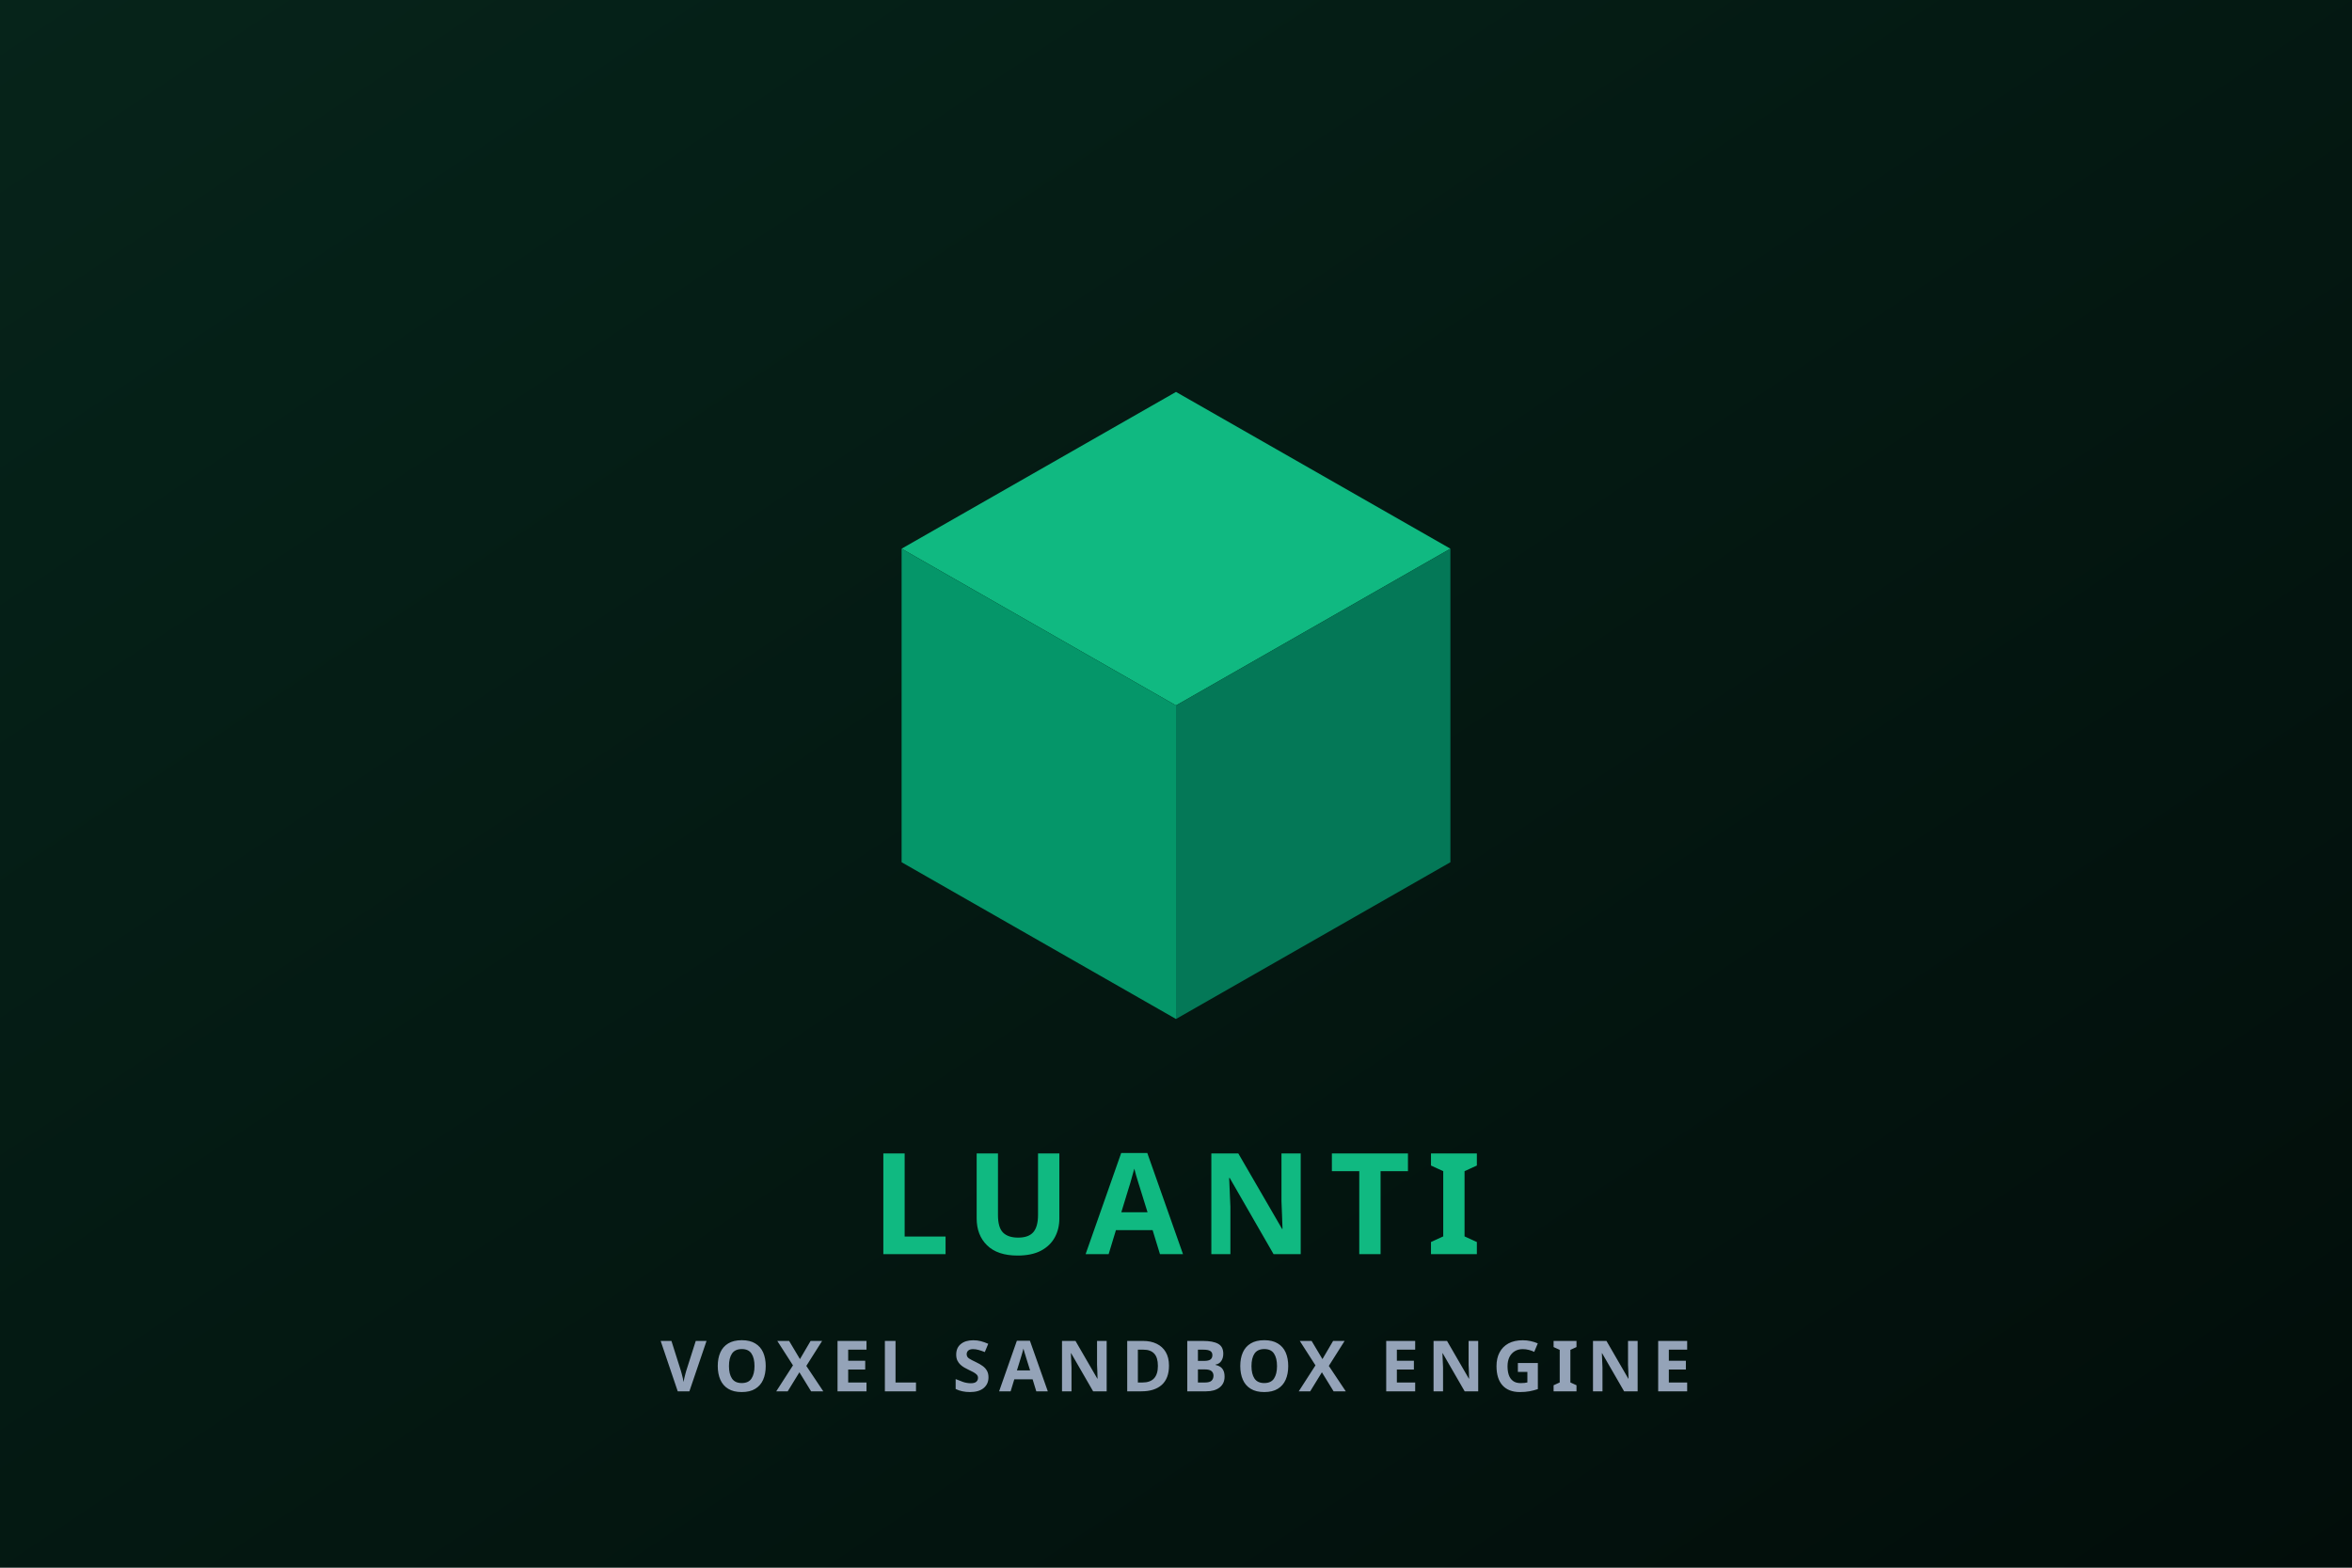
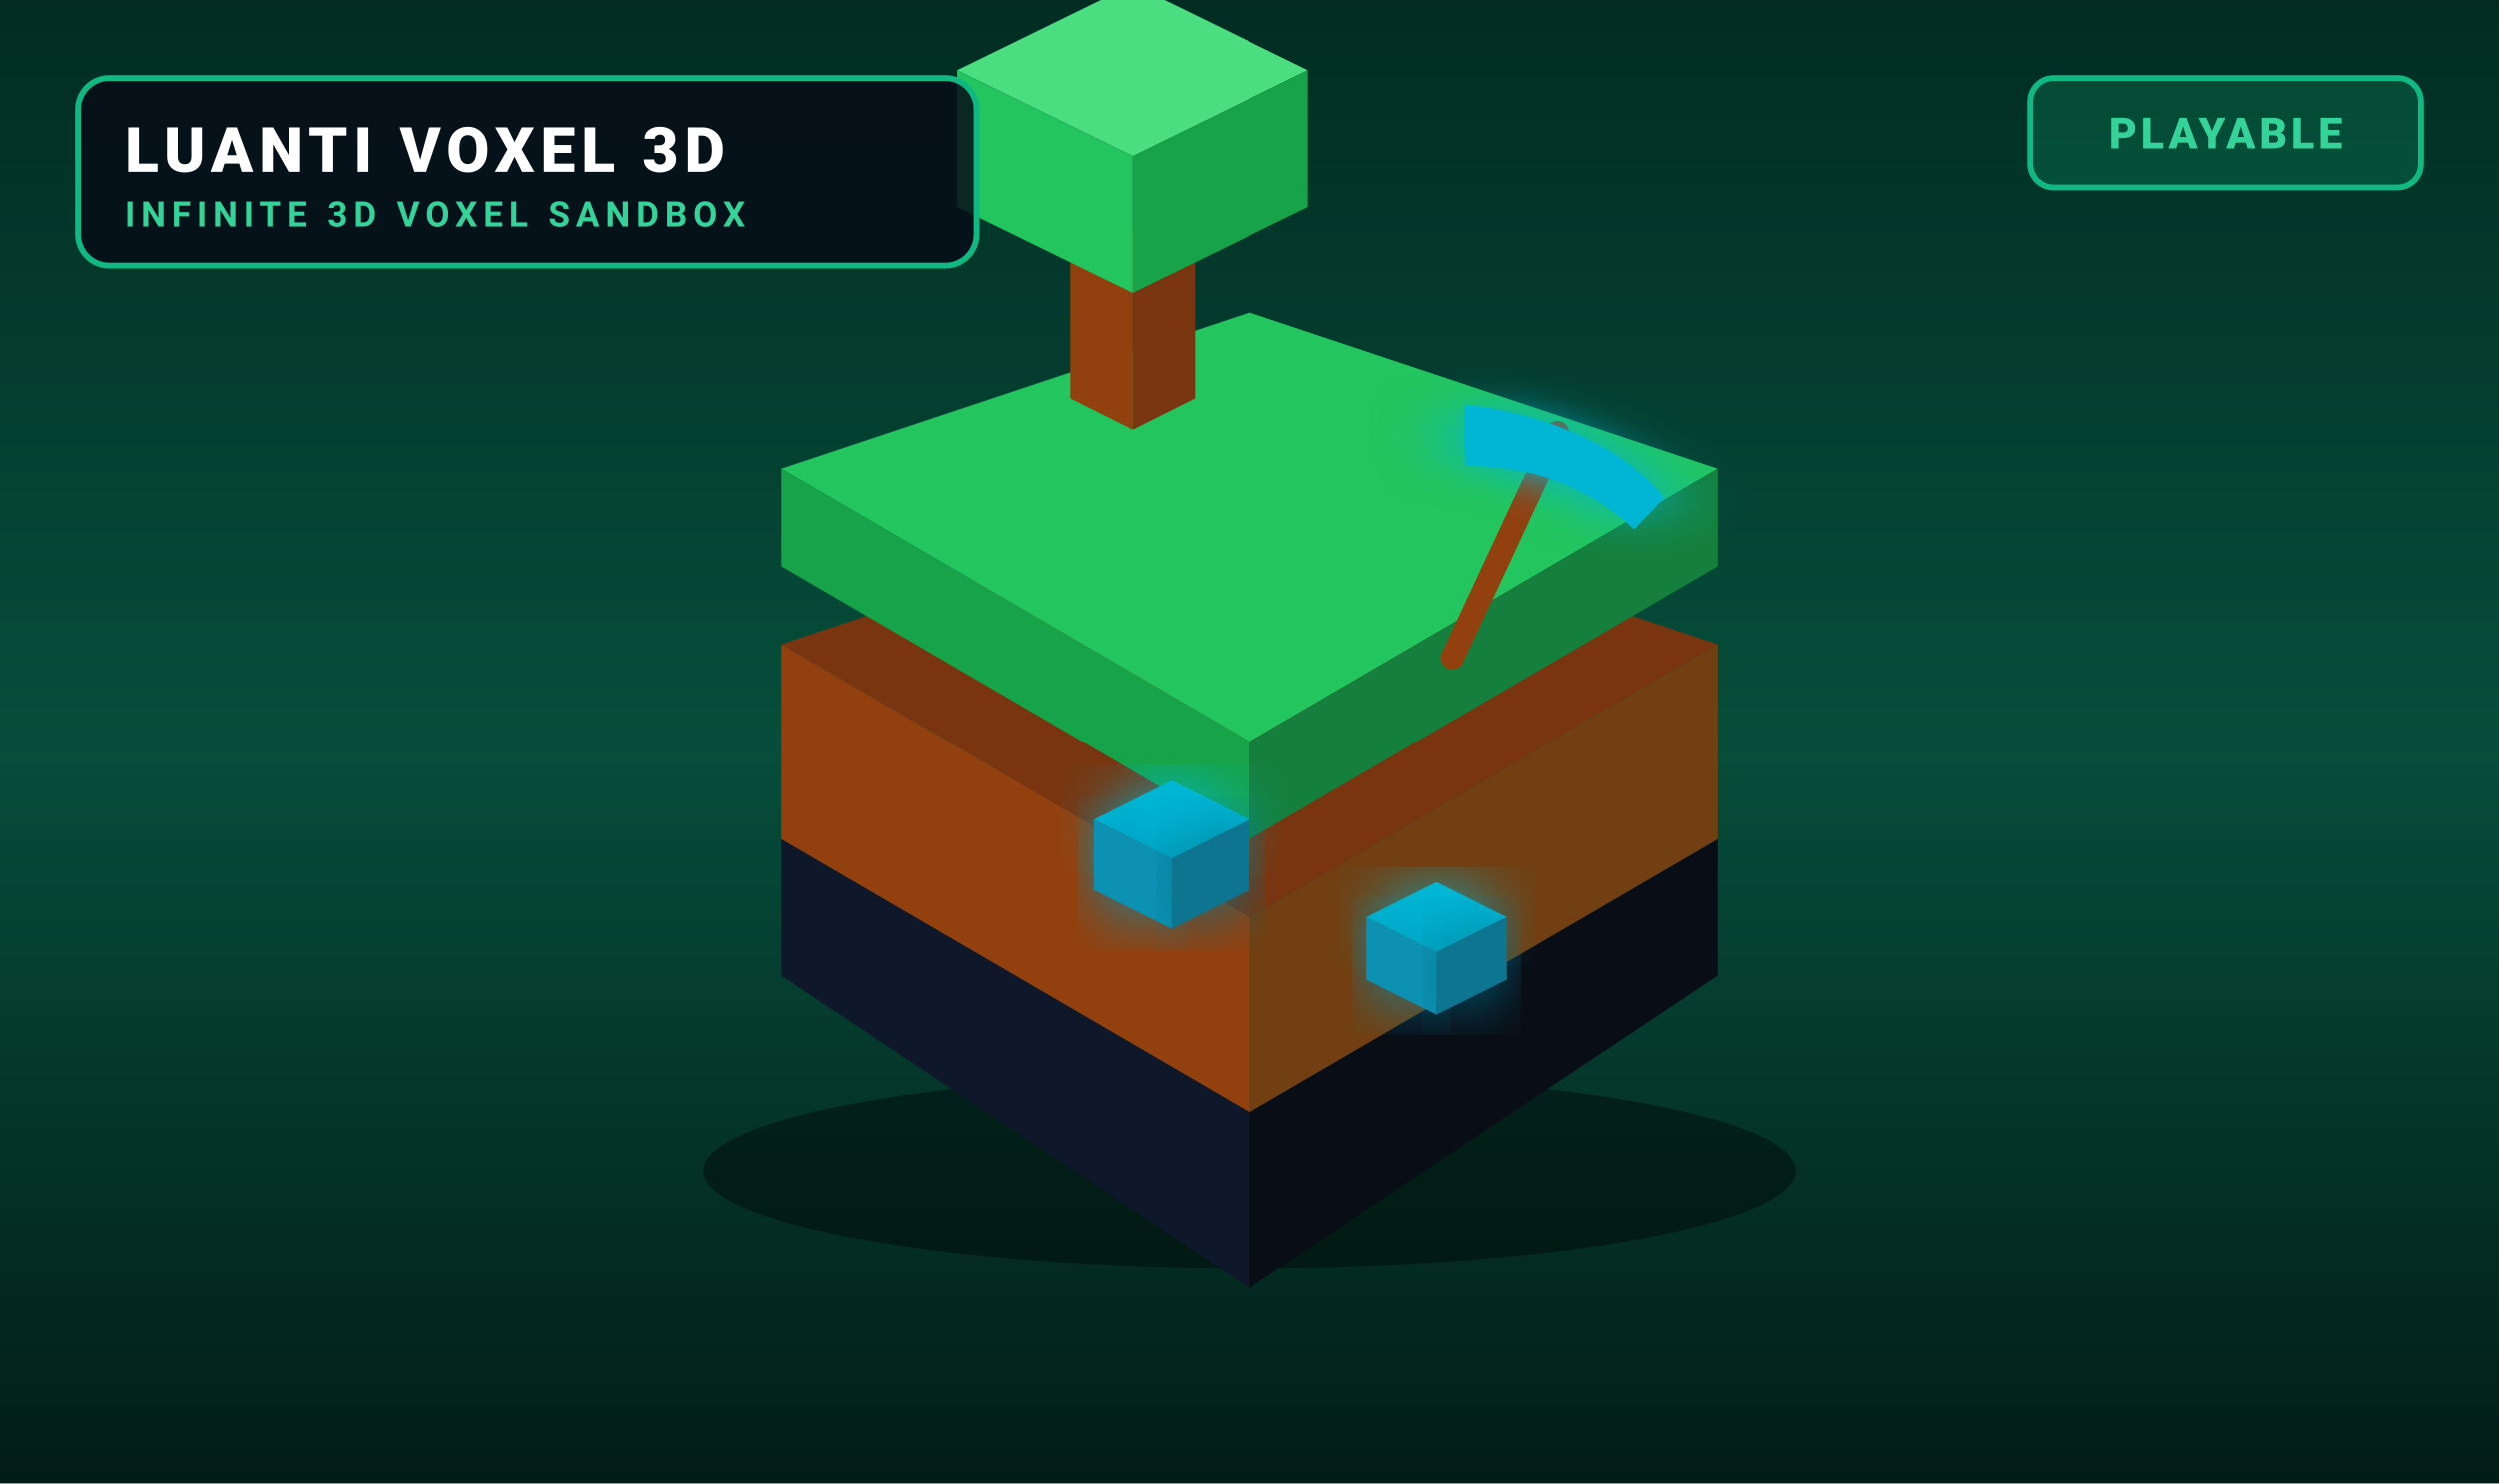
- <svg xmlns="http://www.w3.org/2000/svg" viewBox="0 0 600 400" width="100%" height="100%">
+ <svg xmlns="http://www.w3.org/2000/svg" viewBox="0 0 640 380" width="100%" height="100%">
  <defs>
-     <linearGradient id="bgL" x1="0%" y1="0%" x2="100%" y2="100%">
-       <stop offset="0%" stop-color="#06241a" />
-       <stop offset="100%" stop-color="#020d0a" />
+     <linearGradient id="lua-bg" x1="0%" y1="0%" x2="0%" y2="100%">
+       <stop offset="0%" stop-color="#022c22" />
+       <stop offset="50%" stop-color="#064e3b" />
+       <stop offset="100%" stop-color="#021c16" />
    </linearGradient>
+     <filter id="cyber-glow" x="-20%" y="-20%" width="140%" height="140%">
+       <feGaussianBlur stdDeviation="8" result="blur" />
+       <feMerge>
+         <feMergeNode in="blur" />
+         <feMergeNode in="SourceGraphic" />
+       </feMerge>
+     </filter>
  </defs>
-   <rect width="600" height="400" fill="url(#bgL)" />
-   <polygon points="300,100 370,140 300,180 230,140" fill="#10b981" />
-   <polygon points="230,140 300,180 300,260 230,220" fill="#059669" />
-   <polygon points="370,140 300,180 300,260 370,220" fill="#047857" />
-   <text x="300" y="320" text-anchor="middle" font-family="'Orbitron', sans-serif" font-size="36" font-weight="900" fill="#10b981" letter-spacing="4">LUANTI</text>
-   <text x="300" y="355" text-anchor="middle" font-family="'Rajdhani', sans-serif" font-size="18" font-weight="700" fill="#94a3b8" letter-spacing="2">VOXEL SANDBOX ENGINE</text>
+   <rect width="640" height="380" fill="url(#lua-bg)" />
+   <g transform="translate(320, 190)">
+     <ellipse cx="0" cy="110" rx="140" ry="25" fill="#000000" opacity="0.4" />
+     <polygon points="0,95 -120,25 0,-15 120,25" fill="#1e293b" />
+     <polygon points="-120,25 0,95 0,140 -120,60" fill="#0f172a" />
+     <polygon points="0,95 120,25 120,60 0,140" fill="#090d16" />
+     <polygon points="0,45 -120,-25 0,-65 120,-25" fill="#78350f" />
+     <polygon points="-120,-25 0,45 0,95 -120,25" fill="#92400e" />
+     <polygon points="0,45 120,-25 120,25 0,95" fill="#713f12" />
+     <polygon points="0,0 -120,-70 0,-110 120,-70" fill="#22c55e" />
+     <polygon points="-120,-70 0,0 0,25 -120,-45" fill="#16a34a" />
+     <polygon points="0,0 120,-70 120,-45 0,25" fill="#15803d" />
+     <g transform="translate(-40, 20)">
+       <polygon points="0,0 20,-10 40,0 20,10" fill="#06b6d4" filter="url(#cyber-glow)" />
+       <polygon points="0,0 20,10 20,28 0,18" fill="#0891b2" filter="url(#cyber-glow)" />
+       <polygon points="20,10 40,0 40,18 20,28" fill="#0e7490" filter="url(#cyber-glow)" />
+     </g>
+     <g transform="translate(30, 45)">
+       <polygon points="0,0 18,-9 36,0 18,9" fill="#06b6d4" filter="url(#cyber-glow)" />
+       <polygon points="0,0 18,9 18,25 0,16" fill="#0891b2" filter="url(#cyber-glow)" />
+       <polygon points="18,9 36,0 36,16 18,25" fill="#0e7490" filter="url(#cyber-glow)" />
+     </g>
+     <g transform="translate(-30, -115)">
+       <polygon points="0,0 16,-8 0,-16 -16,-8" fill="#b45309" />
+       <polygon points="-16,-8 0,0 0,35 -16,27" fill="#92400e" />
+       <polygon points="0,0 16,-8 16,27 0,35" fill="#78350f" />
+       <g transform="translate(0, -35)">
+         <polygon points="0,0 45,-22 0,-44 -45,-22" fill="#4ade80" />
+         <polygon points="-45,-22 0,0 0,35 -45,13" fill="#22c55e" />
+         <polygon points="0,0 45,-22 45,13 0,35" fill="#16a34a" />
+       </g>
+     </g>
+     <g transform="translate(70, -60) rotate(-20)">
+       <line x1="-30" y1="30" x2="15" y2="-15" stroke="#92400e" stroke-width="6" stroke-linecap="round" />
+       <path d="M-5,-30 C15,-20 30,-5 35,10 L25,15 C20,5 10,-8 -10,-15 Z" fill="#06b6d4" filter="url(#cyber-glow)" />
+     </g>
+   </g>
+   <rect x="20" y="20" width="230" height="48" rx="8" fill="#080c18" fill-opacity="0.85" stroke="#10b981" stroke-width="1.5" />
+   <text x="32" y="44" font-family="-apple-system, BlinkMacSystemFont, 'Segoe UI', Roboto, sans-serif" font-size="16" font-weight="900" fill="#ffffff" letter-spacing="1.5">LUANTI VOXEL 3D</text>
+   <text x="32" y="58" font-family="-apple-system, BlinkMacSystemFont, 'Segoe UI', Roboto, sans-serif" font-size="9" font-weight="700" fill="#34d399" letter-spacing="1.5">INFINITE 3D VOXEL SANDBOX</text>
+   <rect x="520" y="20" width="100" height="28" rx="6" fill="#10b981" fill-opacity="0.2" stroke="#10b981" stroke-width="1.5" />
+   <text x="570" y="38" text-anchor="middle" font-family="-apple-system, BlinkMacSystemFont, 'Segoe UI', Roboto, sans-serif" font-size="11" font-weight="800" fill="#34d399" letter-spacing="1">PLAYABLE</text>
</svg>
